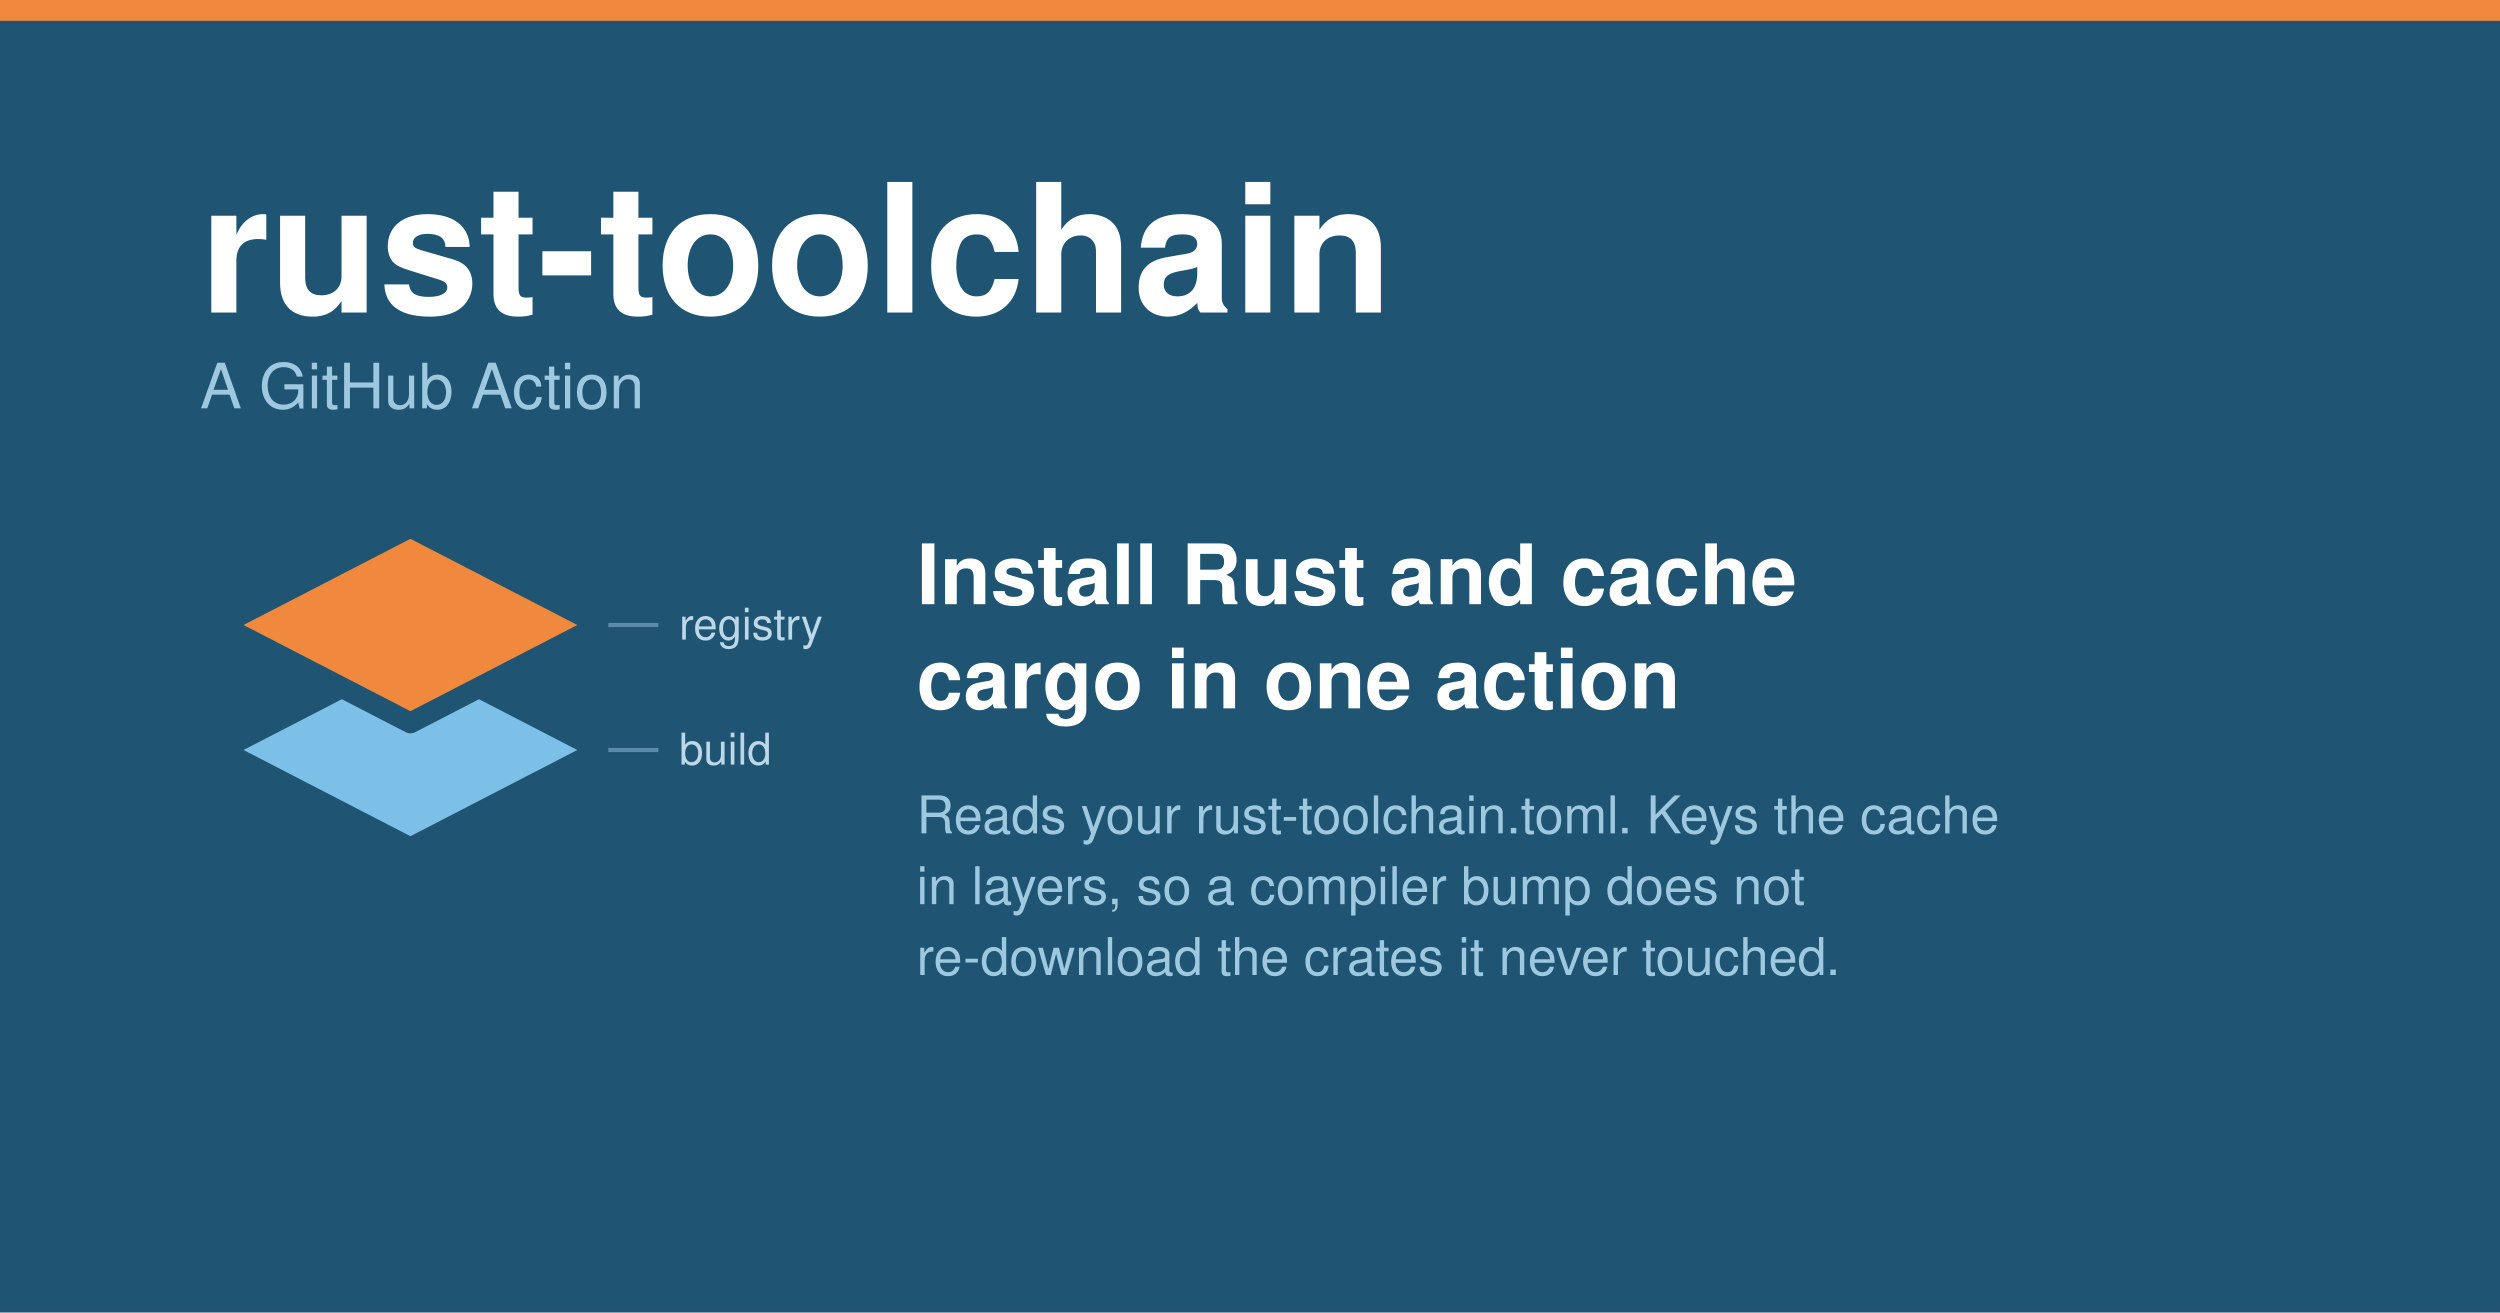
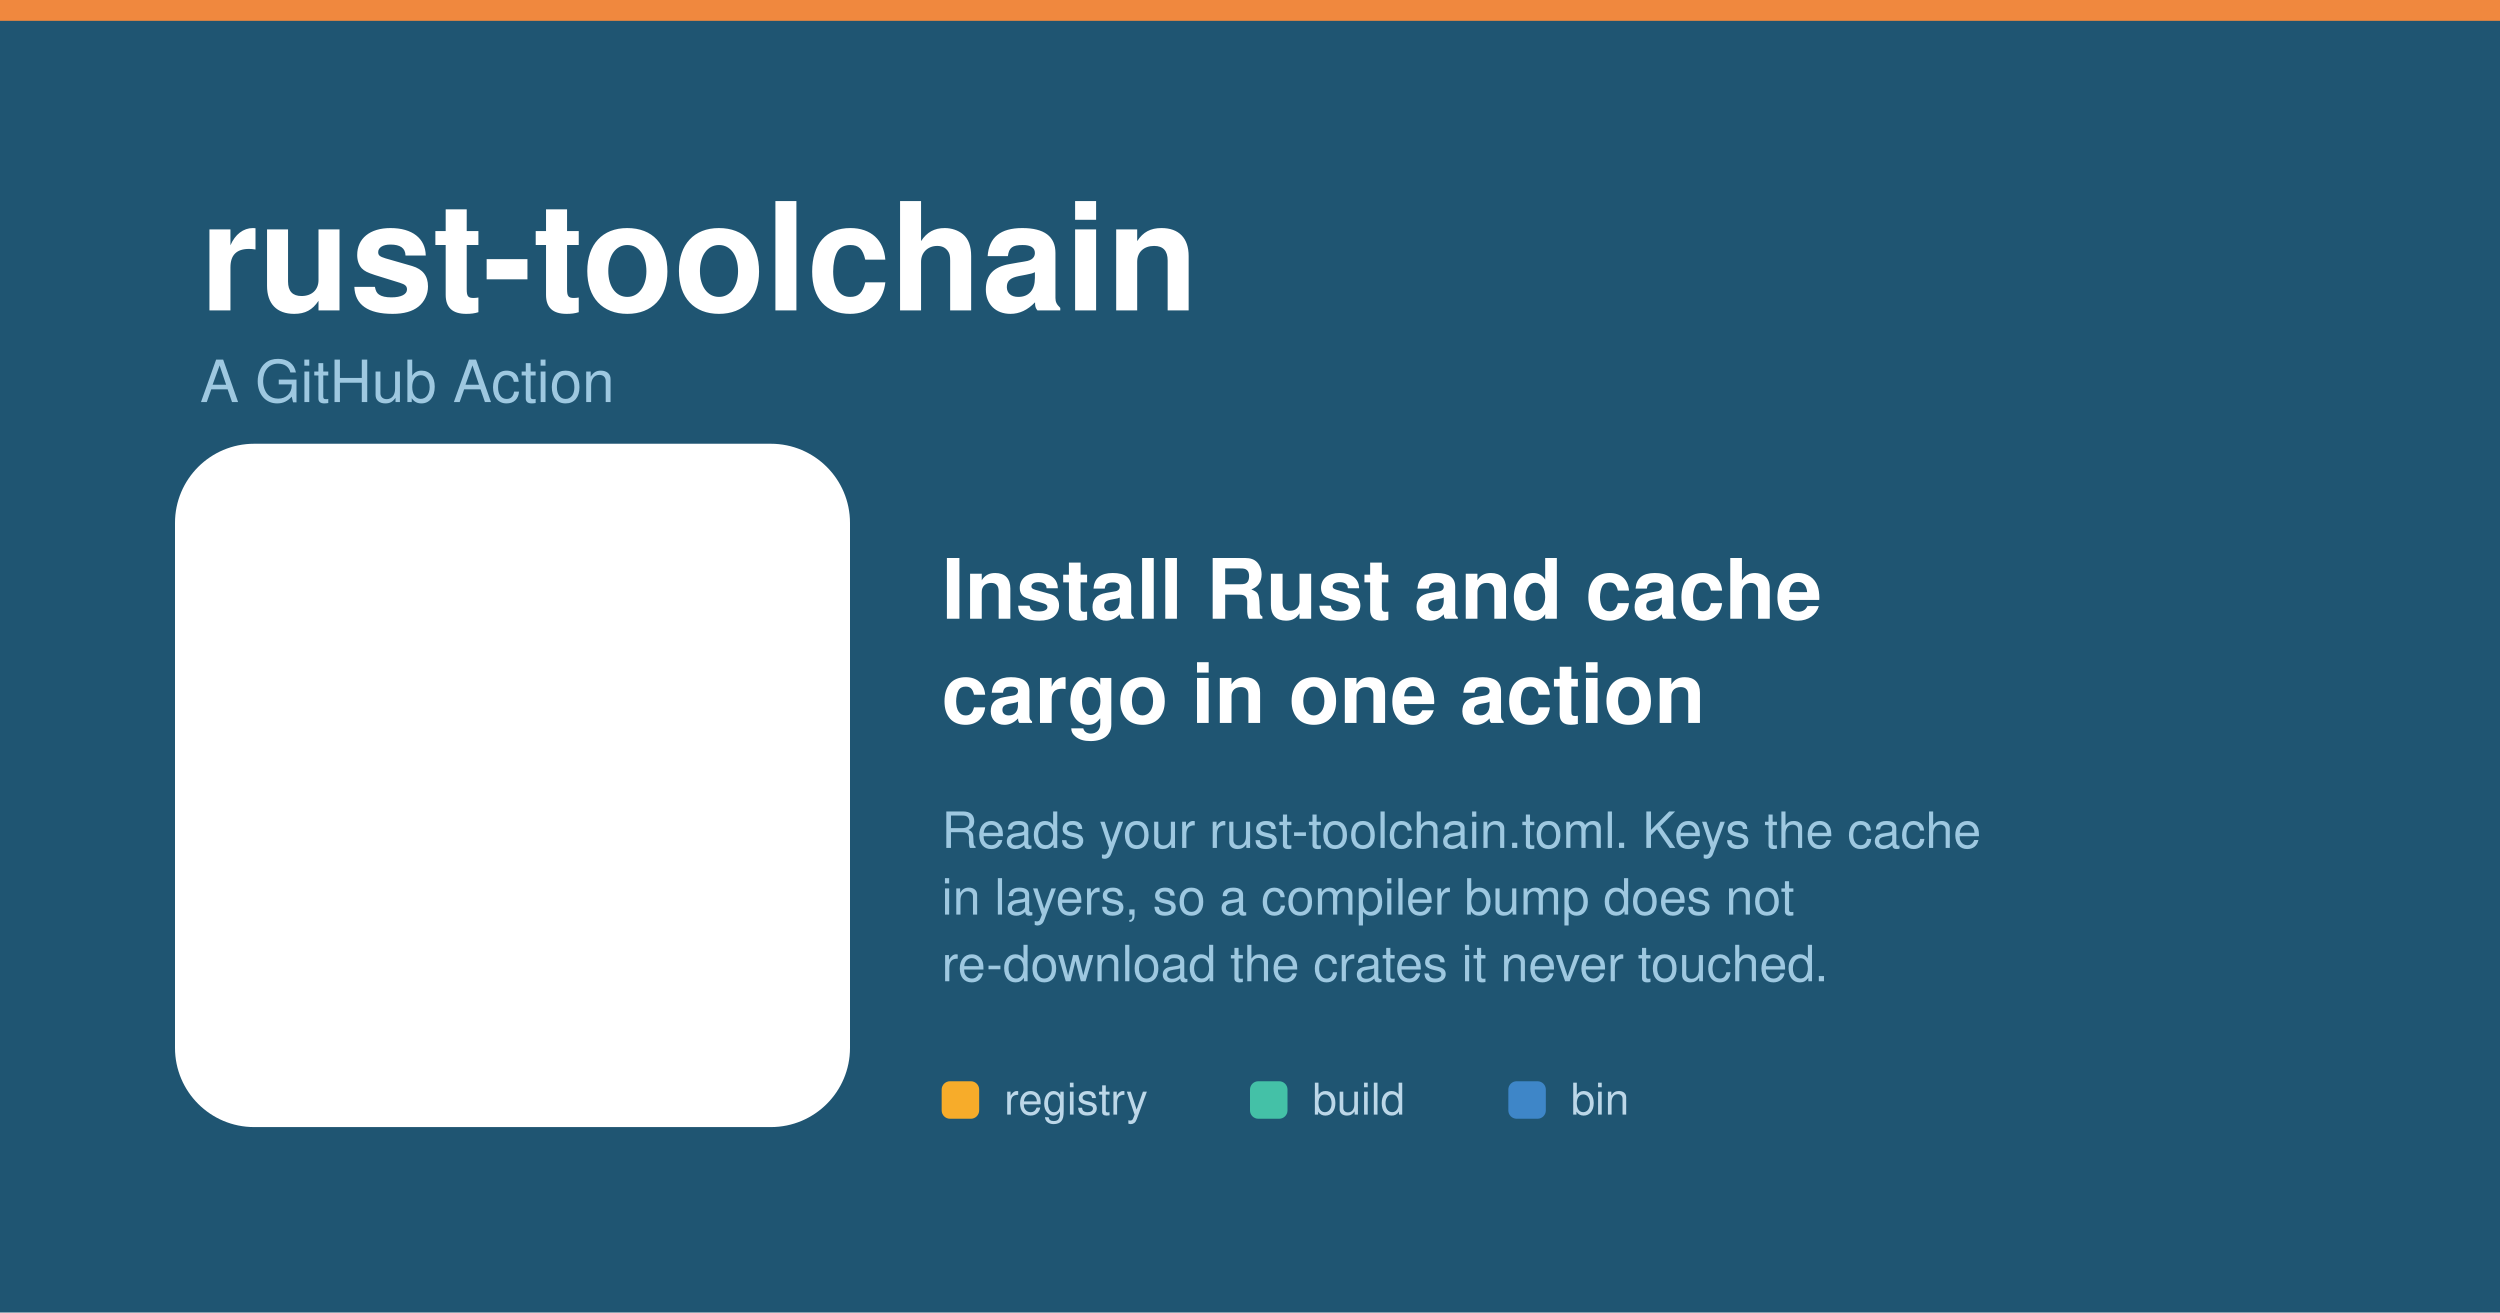
<svg xmlns="http://www.w3.org/2000/svg" viewBox="0 0 1200 630" width="1200" height="630" role="img" aria-label="rust-toolchain — install Rust and cache cargo in one action">
  <rect width="1200" height="630" fill="#1f5572" />
  <rect x="0" y="0" width="1200" height="10" fill="#f0883e" />
-   <g transform="translate(96, 223)" stroke="#1f5572" stroke-width="10" stroke-linejoin="round">
-     <path d="M101 90 L192 137 L101 184 L10 137 Z" fill="#7cc0e8" />
-     <path d="M101 30 L192 77 L101 124 L10 77 Z" fill="#f0883e" />
-   </g>
-   <g stroke="#5b8ba6" stroke-width="2">
-     <line x1="292" y1="300" x2="316" y2="300" />
-     <line x1="292" y1="360" x2="316" y2="360" />
+   <rect x="84" y="213" width="324" height="328" rx="38" fill="#ffffff" />
+   <g font-family="Helvetica, Arial, sans-serif">
+     <text x="96" y="149" font-size="72" font-weight="bold" fill="#ffffff">rust-toolchain</text>
+     <text x="96" y="193" font-size="28" fill="#9ec8e0">A GitHub Action</text>
+     <text x="452" y="297" font-size="40" font-weight="bold" fill="#ffffff">Install Rust and cache</text>
+     <text x="452" y="347" font-size="40" font-weight="bold" fill="#ffffff">cargo in one action</text>
+     <text x="452" y="407" font-size="24" fill="#9ec8e0">Reads your rust-toolchain.toml. Keys the cache</text>
+     <text x="452" y="439" font-size="24" fill="#9ec8e0">in layers, so a compiler bump does not</text>
+     <text x="452" y="471" font-size="24" fill="#9ec8e0">re-download the crates it never touched.</text>
  </g>
  <g font-family="Helvetica, Arial, sans-serif" font-size="21" fill="#bcd7e8">
-     <text x="326" y="307">registry</text>
-     <text x="326" y="367">build</text>
-   </g>
-   <g font-family="Helvetica, Arial, sans-serif">
-     <text x="96" y="150" font-size="86" font-weight="bold" fill="#ffffff">rust-toolchain</text>
-     <text x="96" y="196" font-size="30" fill="#9ec8e0">A GitHub Action</text>
-     <text x="440" y="290" font-size="40" font-weight="bold" fill="#ffffff">Install Rust and cache</text>
-     <text x="440" y="340" font-size="40" font-weight="bold" fill="#ffffff">cargo in one action</text>
-     <text x="440" y="400" font-size="25" fill="#9ec8e0">Reads your rust-toolchain.toml. Keys the cache</text>
-     <text x="440" y="434" font-size="25" fill="#9ec8e0">in layers, so a compiler bump does not</text>
-     <text x="440" y="468" font-size="25" fill="#9ec8e0">re-download the crates it never touched.</text>
+     <rect x="452" y="519" width="18" height="18" rx="4" fill="#f7ac2a" />
+     <text x="482" y="535">registry</text>
+     <rect x="600" y="519" width="18" height="18" rx="4" fill="#44c1a7" />
+     <text x="630" y="535">build</text>
+     <rect x="724" y="519" width="18" height="18" rx="4" fill="#3e86c8" />
+     <text x="754" y="535">bin</text>
  </g>
</svg>
